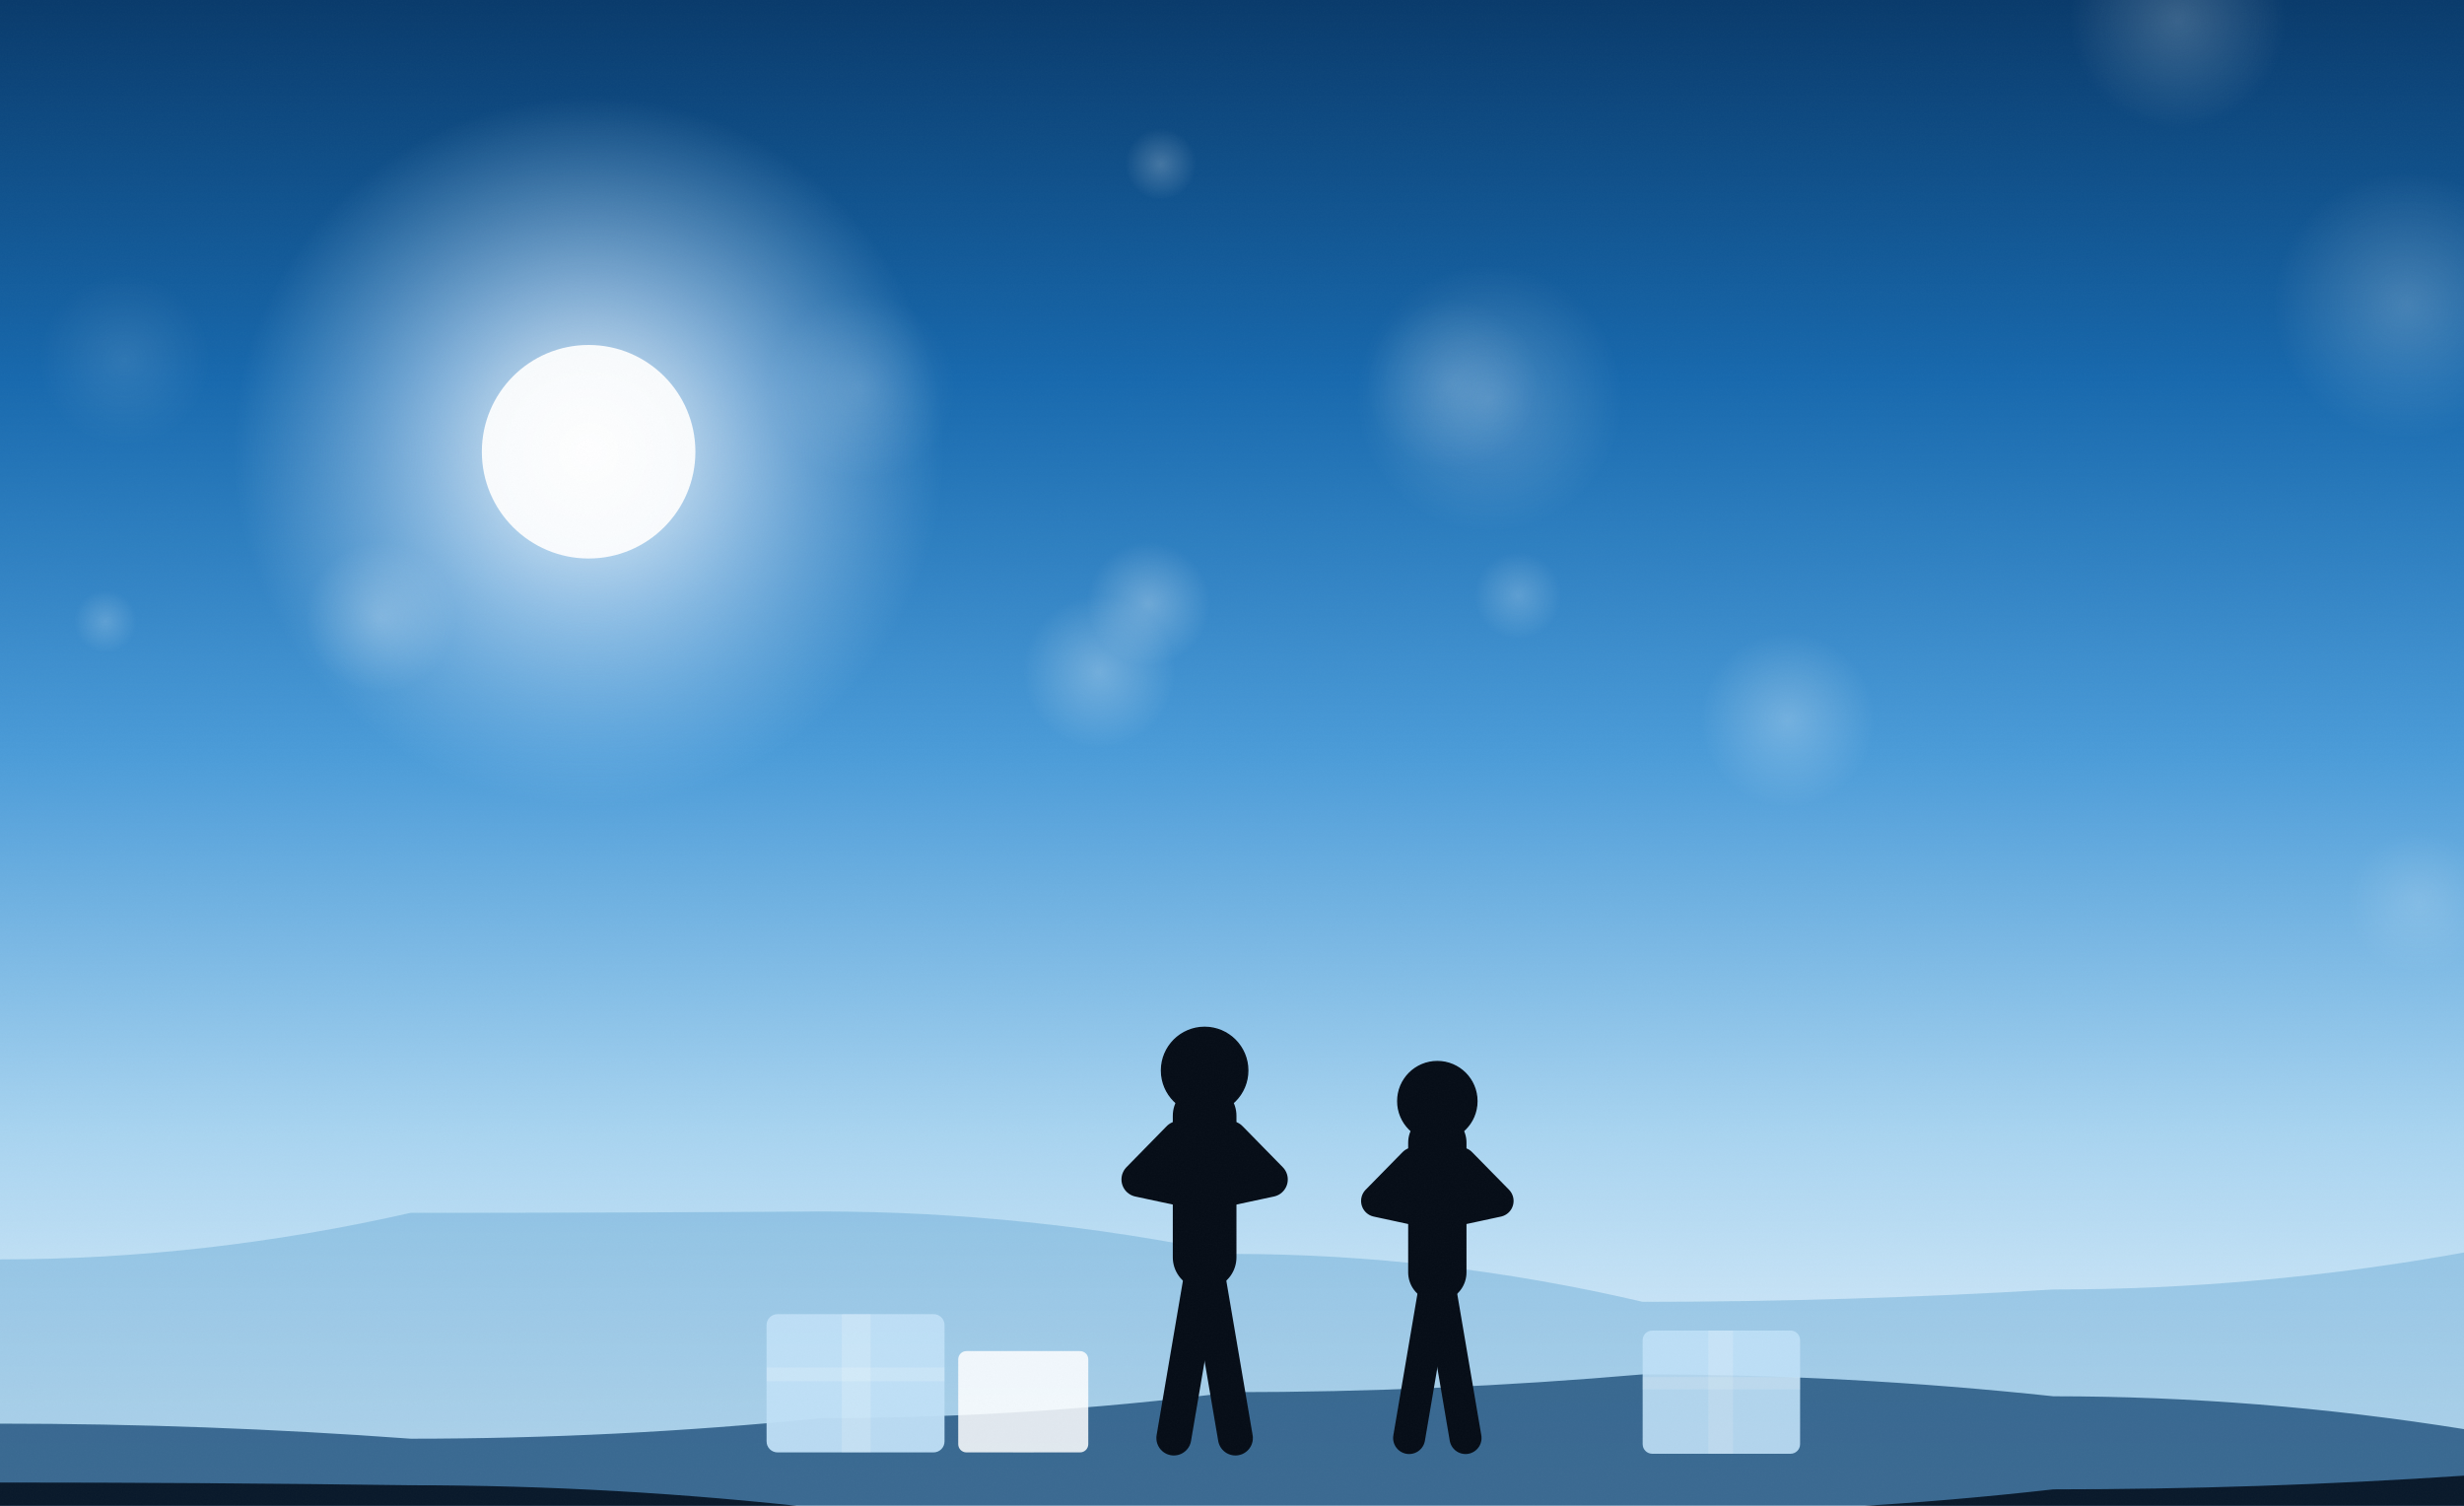
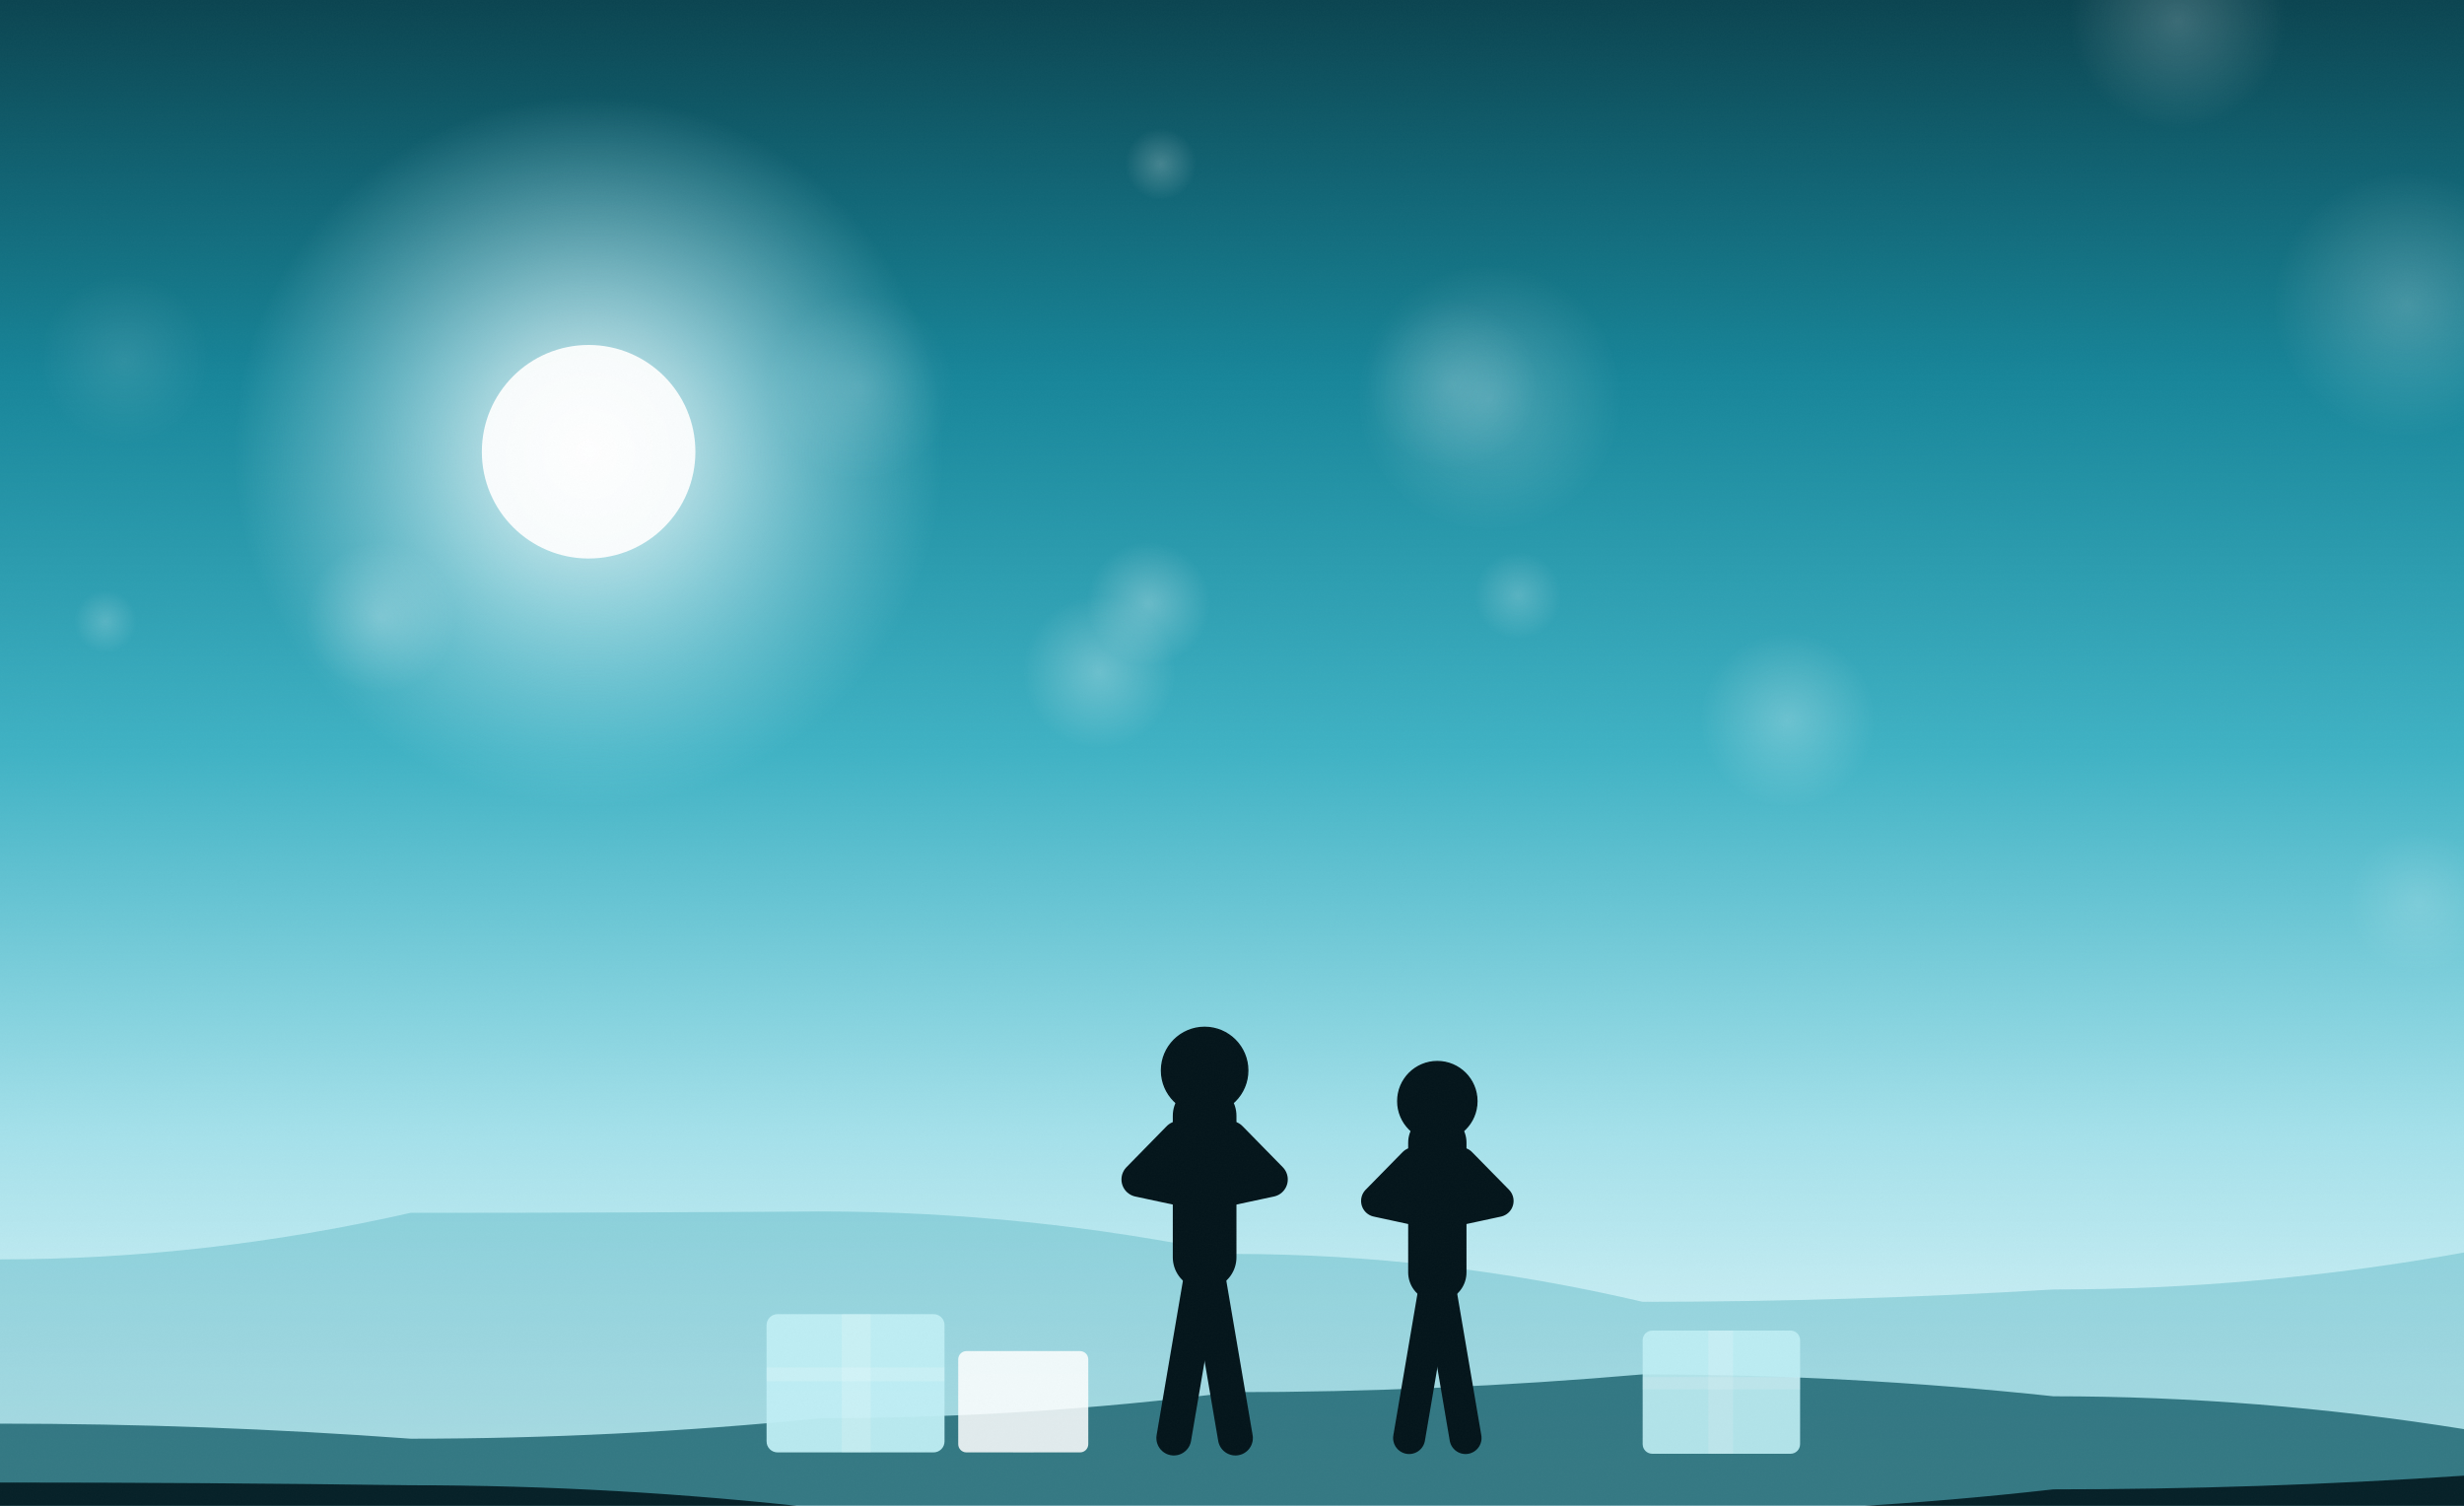
<svg xmlns="http://www.w3.org/2000/svg" viewBox="0 0 1800 1100" width="1800" height="1100" role="img" preserveAspectRatio="xMidYMid slice">
  <defs>
    <linearGradient id="hero4_sky" x1="0" y1="0" x2="0" y2="1">
-       <stop offset="0.00" stop-color="#083a6b" />
-       <stop offset="0.25" stop-color="#1668ad" />
-       <stop offset="0.50" stop-color="#4a9bd8" />
-       <stop offset="0.75" stop-color="#a7d3f0" />
-       <stop offset="1.00" stop-color="#eaf5fd" />
+       <stop offset="0.00" stop-color="#0a4450" />
+       <stop offset="0.25" stop-color="#168599" />
+       <stop offset="0.50" stop-color="#3fb2c4" />
+       <stop offset="0.75" stop-color="#a3e0ea" />
+       <stop offset="1.00" stop-color="#eafafc" />
    </linearGradient>
    <radialGradient id="hero4_sun">
      <stop offset="0" stop-color="#ffffff" stop-opacity=".96" />
-       <stop offset=".45" stop-color="#dceeff" stop-opacity=".55" />
-       <stop offset="1" stop-color="#b9dcf7" stop-opacity="0" />
+       <stop offset=".45" stop-color="#dcf7fb" stop-opacity=".55" />
+       <stop offset="1" stop-color="#b9eaf3" stop-opacity="0" />
    </radialGradient>
    <radialGradient id="hero4_bok">
      <stop offset="0" stop-color="#ffffff" stop-opacity=".55" />
      <stop offset="1" stop-color="#ffffff" stop-opacity="0" />
    </radialGradient>
    <filter id="hero4_gr" x="0" y="0" width="100%" height="100%">
      <feTurbulence type="fractalNoise" baseFrequency="0.9" numOctaves="3" stitchTiles="stitch" />
      <feColorMatrix type="saturate" values="0" />
      <feComponentTransfer>
        <feFuncA type="linear" slope="0.5" />
      </feComponentTransfer>
    </filter>
    <filter id="hero4_soft" x="-20%" y="-20%" width="140%" height="140%">
      <feGaussianBlur stdDeviation="14" />
    </filter>
  </defs>
  <rect width="1800" height="1100" fill="url(#hero4_sky)" />
  <circle cx="430" cy="330" r="260" fill="url(#hero4_sun)" />
  <circle cx="430" cy="330" r="78" fill="#ffffff" opacity=".92" />
  <circle cx="77" cy="454" r="23" fill="url(#hero4_bok)" opacity="0.34" />
  <circle cx="1758" cy="223" r="97" fill="url(#hero4_bok)" opacity="0.38" />
  <circle cx="1591" cy="15" r="79" fill="url(#hero4_bok)" opacity="0.35" />
  <circle cx="1088" cy="291" r="97" fill="url(#hero4_bok)" opacity="0.39" />
  <circle cx="1306" cy="526" r="64" fill="url(#hero4_bok)" opacity="0.44" />
  <circle cx="1109" cy="435" r="32" fill="url(#hero4_bok)" opacity="0.36" />
  <circle cx="278" cy="451" r="55" fill="url(#hero4_bok)" opacity="0.42" />
  <circle cx="1061" cy="281" r="62" fill="url(#hero4_bok)" opacity="0.25" />
  <circle cx="1767" cy="659" r="52" fill="url(#hero4_bok)" opacity="0.25" />
  <circle cx="803" cy="491" r="56" fill="url(#hero4_bok)" opacity="0.48" />
  <circle cx="91" cy="263" r="62" fill="url(#hero4_bok)" opacity="0.19" />
  <circle cx="839" cy="441" r="45" fill="url(#hero4_bok)" opacity="0.50" />
  <circle cx="629" cy="283" r="68" fill="url(#hero4_bok)" opacity="0.26" />
  <circle cx="848" cy="120" r="26" fill="url(#hero4_bok)" opacity="0.40" />
-   <path d="M0,1100 L0,920 Q150,920 300,886 Q450,886 600,885 Q750,885 900,916 Q1050,916 1200,951 Q1350,951 1500,942 Q1650,942 1800,915 L1800,1100 Z" fill="#5ba0cf" opacity="0.4" />
-   <path d="M0,1100 L0,1040 Q150,1040 300,1051 Q450,1051 600,1036 Q750,1036 900,1017 Q1050,1017 1200,1004 Q1350,1004 1500,1020 Q1650,1020 1800,1044 L1800,1100 Z" fill="#1d4f7a" opacity="0.8" />
-   <path d="M0,1100 L0,1083 Q150,1083 300,1085 Q450,1085 600,1102 Q750,1102 900,1109 Q1050,1109 1200,1105 Q1350,1105 1500,1088 Q1650,1088 1800,1078 L1800,1100 Z" fill="#08182a" opacity="1" />
+   <path d="M0,1100 L0,920 Q150,920 300,886 Q450,886 600,885 Q750,885 900,916 Q1050,916 1200,951 Q1350,951 1500,942 Q1650,942 1800,915 L1800,1100 Z" fill="#4fafbe" opacity="0.4" />
+   <path d="M0,1100 L0,1040 Q150,1040 300,1051 Q450,1051 600,1036 Q750,1036 900,1017 Q1050,1017 1200,1004 Q1350,1004 1500,1020 Q1650,1020 1800,1044 L1800,1100 Z" fill="#175f6c" opacity="0.8" />
+   <path d="M0,1100 L0,1083 Q150,1083 300,1085 Q450,1085 600,1102 Q750,1102 900,1109 Q1050,1109 1200,1105 Q1350,1105 1500,1088 Q1650,1088 1800,1078 L1800,1100 Z" fill="#052027" opacity="1" />
  <g opacity="0.95">
-     <rect x="560" y="960" width="130" height="101" rx="8" fill="#bfe0f7" />
+     <rect x="560" y="960" width="130" height="101" rx="8" fill="#bfeef4" />
    <rect x="615" y="960" width="21" height="101" fill="#ffffff" opacity=".18" />
    <rect x="560" y="999" width="130" height="10" fill="#ffffff" opacity=".18" />
  </g>
  <g opacity="0.85">
    <rect x="700" y="987" width="95" height="74" rx="6" fill="#ffffff" />
    <rect x="740" y="987" width="15" height="74" fill="#ffffff" opacity=".18" />
    <rect x="700" y="1016" width="95" height="7" fill="#ffffff" opacity=".18" />
  </g>
-   <g fill="#050c16" stroke="#050c16" opacity="1.0" stroke-linecap="round" stroke-linejoin="round">
+   <g fill="#03141a" stroke="#03141a" opacity="1.0" stroke-linecap="round" stroke-linejoin="round">
    <circle cx="880.0" cy="782.0" r="31.5" />
    <line x1="880.0" y1="815.1" x2="880.0" y2="918.5" stroke-width="46.5" />
    <path d="M861.4,831.6 L832.0,861.6 L874.0,870.6" fill="none" stroke-width="25.5" />
    <path d="M898.6,831.6 L928.0,861.6 L886.0,870.6" fill="none" stroke-width="25.5" />
    <line x1="880.0" y1="918.5" x2="857.5" y2="1050.5" stroke-width="25.5" />
    <line x1="880.0" y1="918.5" x2="902.5" y2="1050.5" stroke-width="25.5" />
  </g>
-   <g fill="#050c16" stroke="#050c16" opacity="1.0" stroke-linecap="round" stroke-linejoin="round">
+   <g fill="#03141a" stroke="#03141a" opacity="1.0" stroke-linecap="round" stroke-linejoin="round">
    <circle cx="1050.0" cy="804.4" r="28.9" />
    <line x1="1050.0" y1="834.7" x2="1050.0" y2="929.5" stroke-width="42.6" />
    <path d="M1033.0,849.8 L1006.0,877.3 L1044.5,885.6" fill="none" stroke-width="23.4" />
    <path d="M1067.0,849.8 L1094.0,877.3 L1055.5,885.6" fill="none" stroke-width="23.4" />
    <line x1="1050.0" y1="929.5" x2="1029.4" y2="1050.5" stroke-width="23.4" />
    <line x1="1050.0" y1="929.5" x2="1070.6" y2="1050.5" stroke-width="23.4" />
  </g>
  <g opacity="0.9">
-     <rect x="1200" y="972" width="115" height="90" rx="7" fill="#bfe0f7" />
+     <rect x="1200" y="972" width="115" height="90" rx="7" fill="#bfeef4" />
    <rect x="1248" y="972" width="18" height="90" fill="#ffffff" opacity=".18" />
    <rect x="1200" y="1006" width="115" height="9" fill="#ffffff" opacity=".18" />
  </g>
  <rect width="1800" height="1100" filter="url(#hero4_gr)" opacity="0.055" />
</svg>
